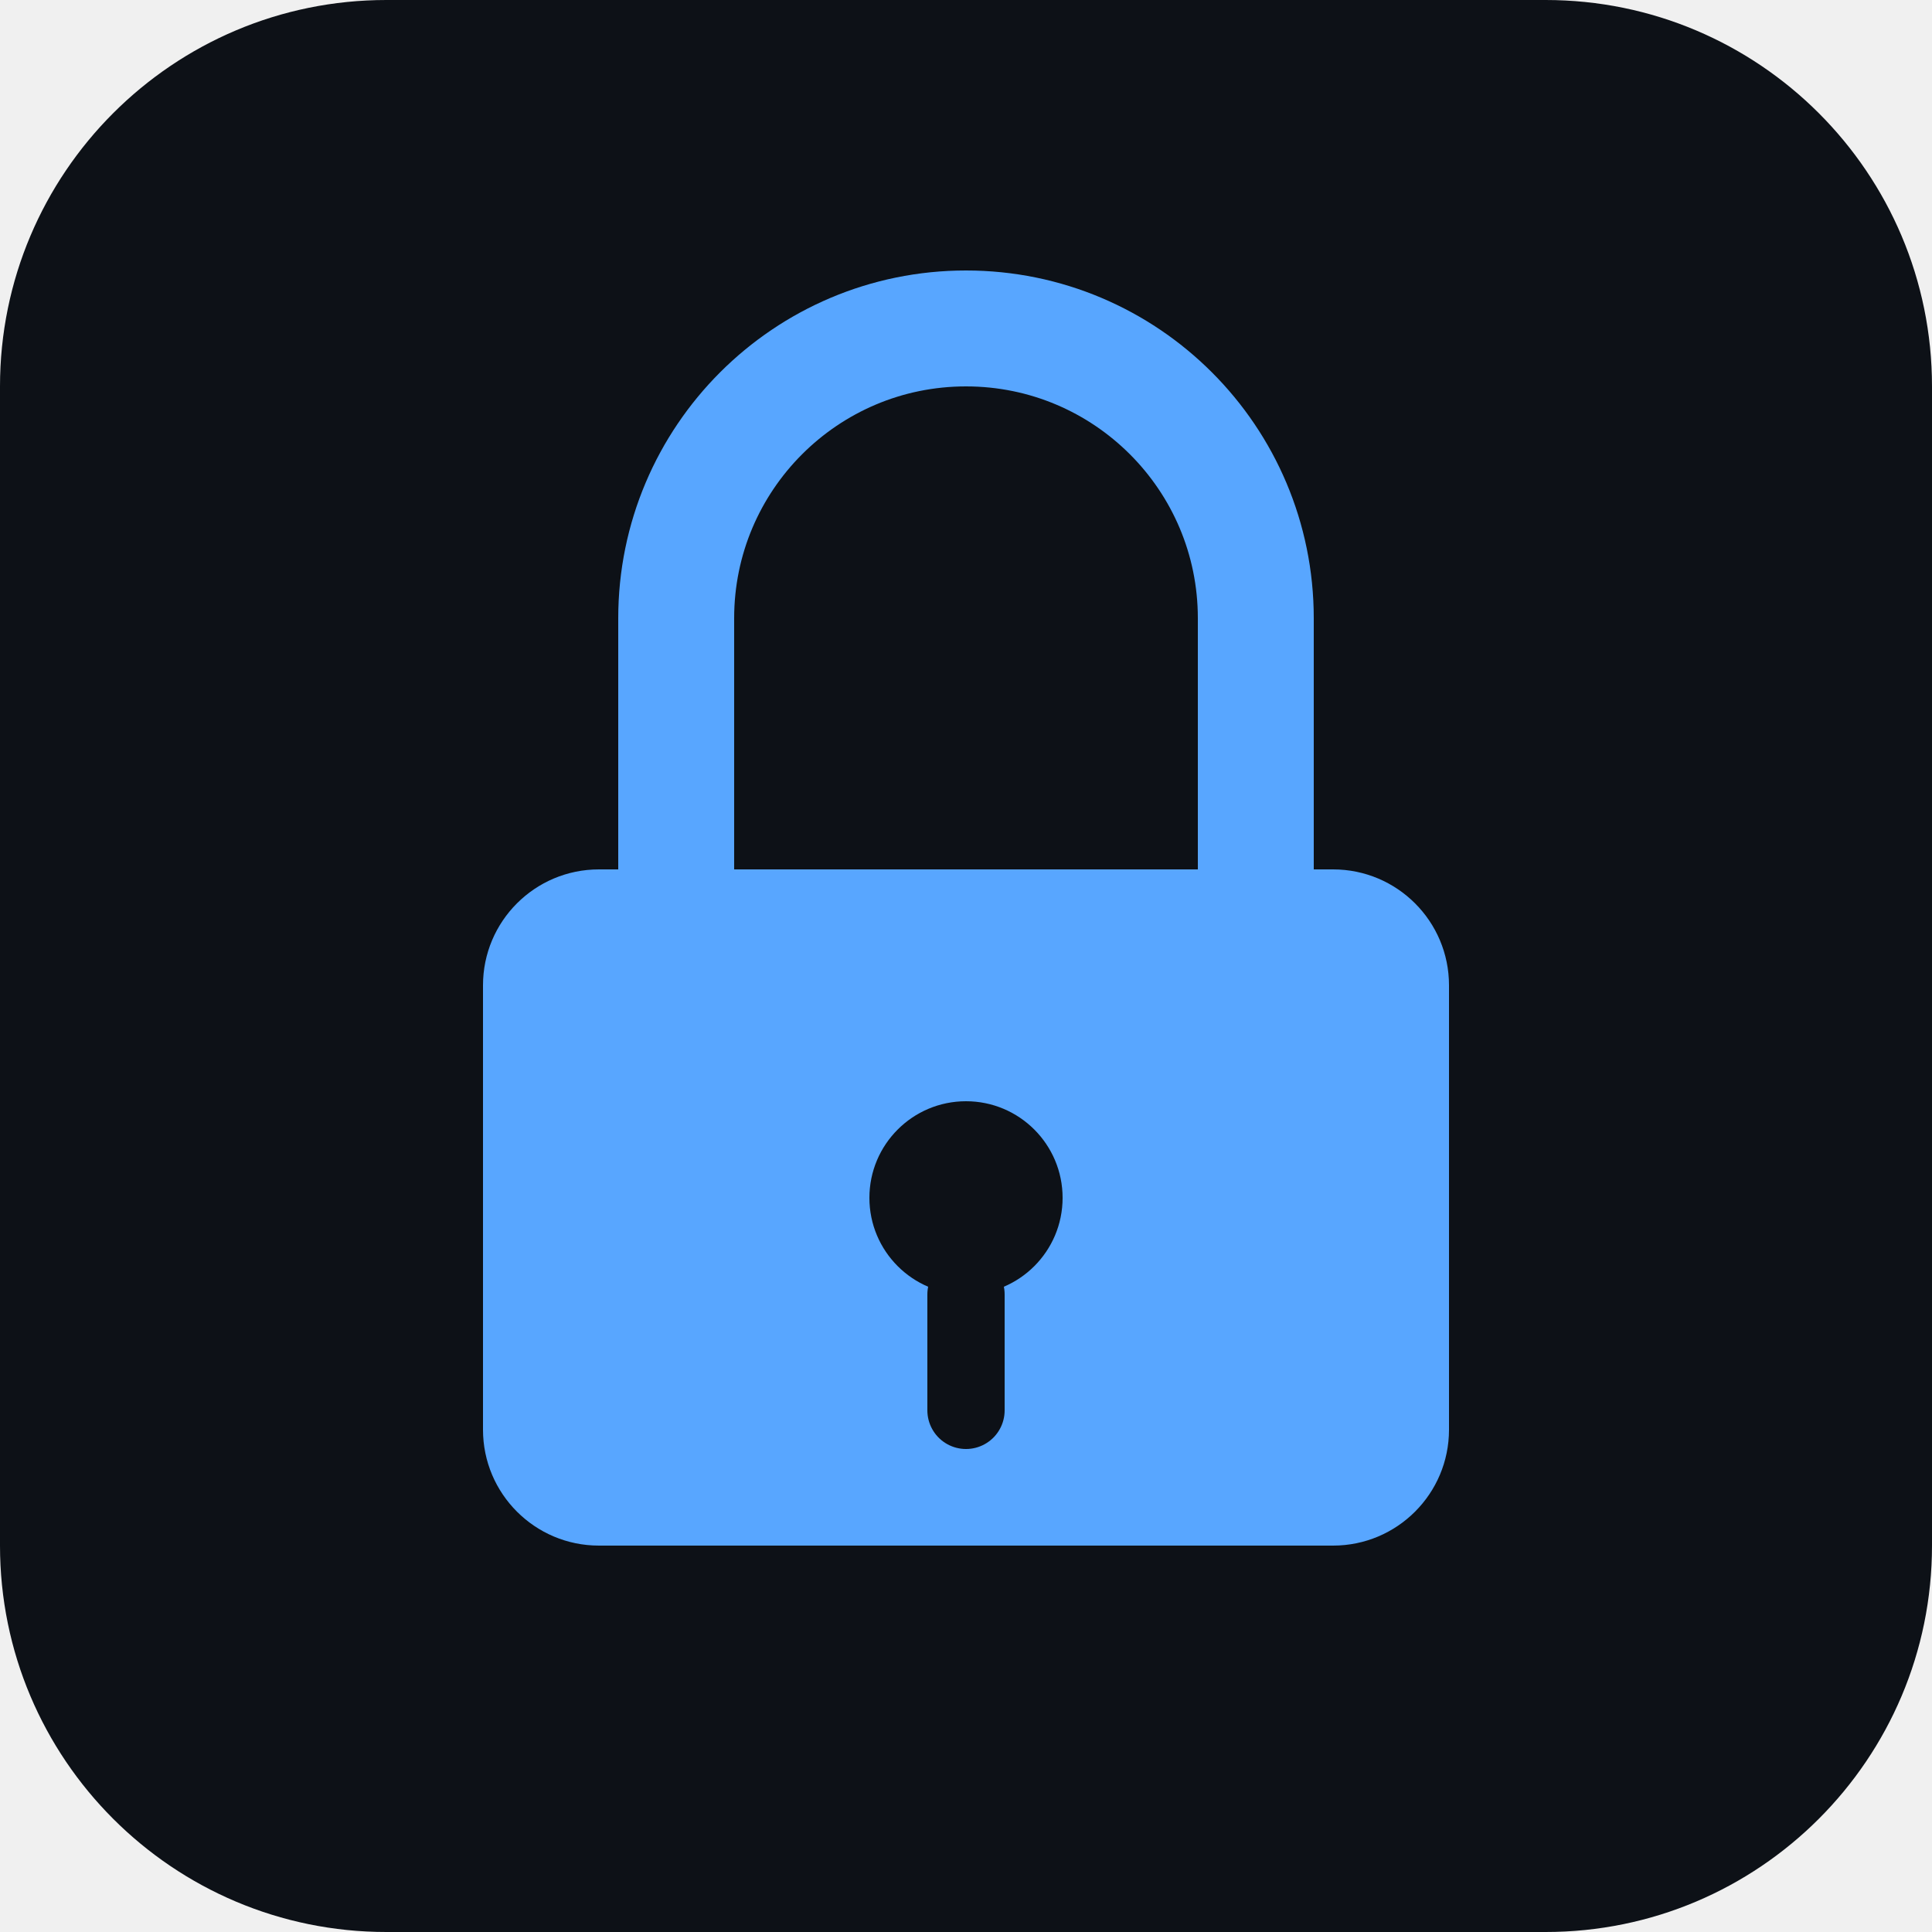
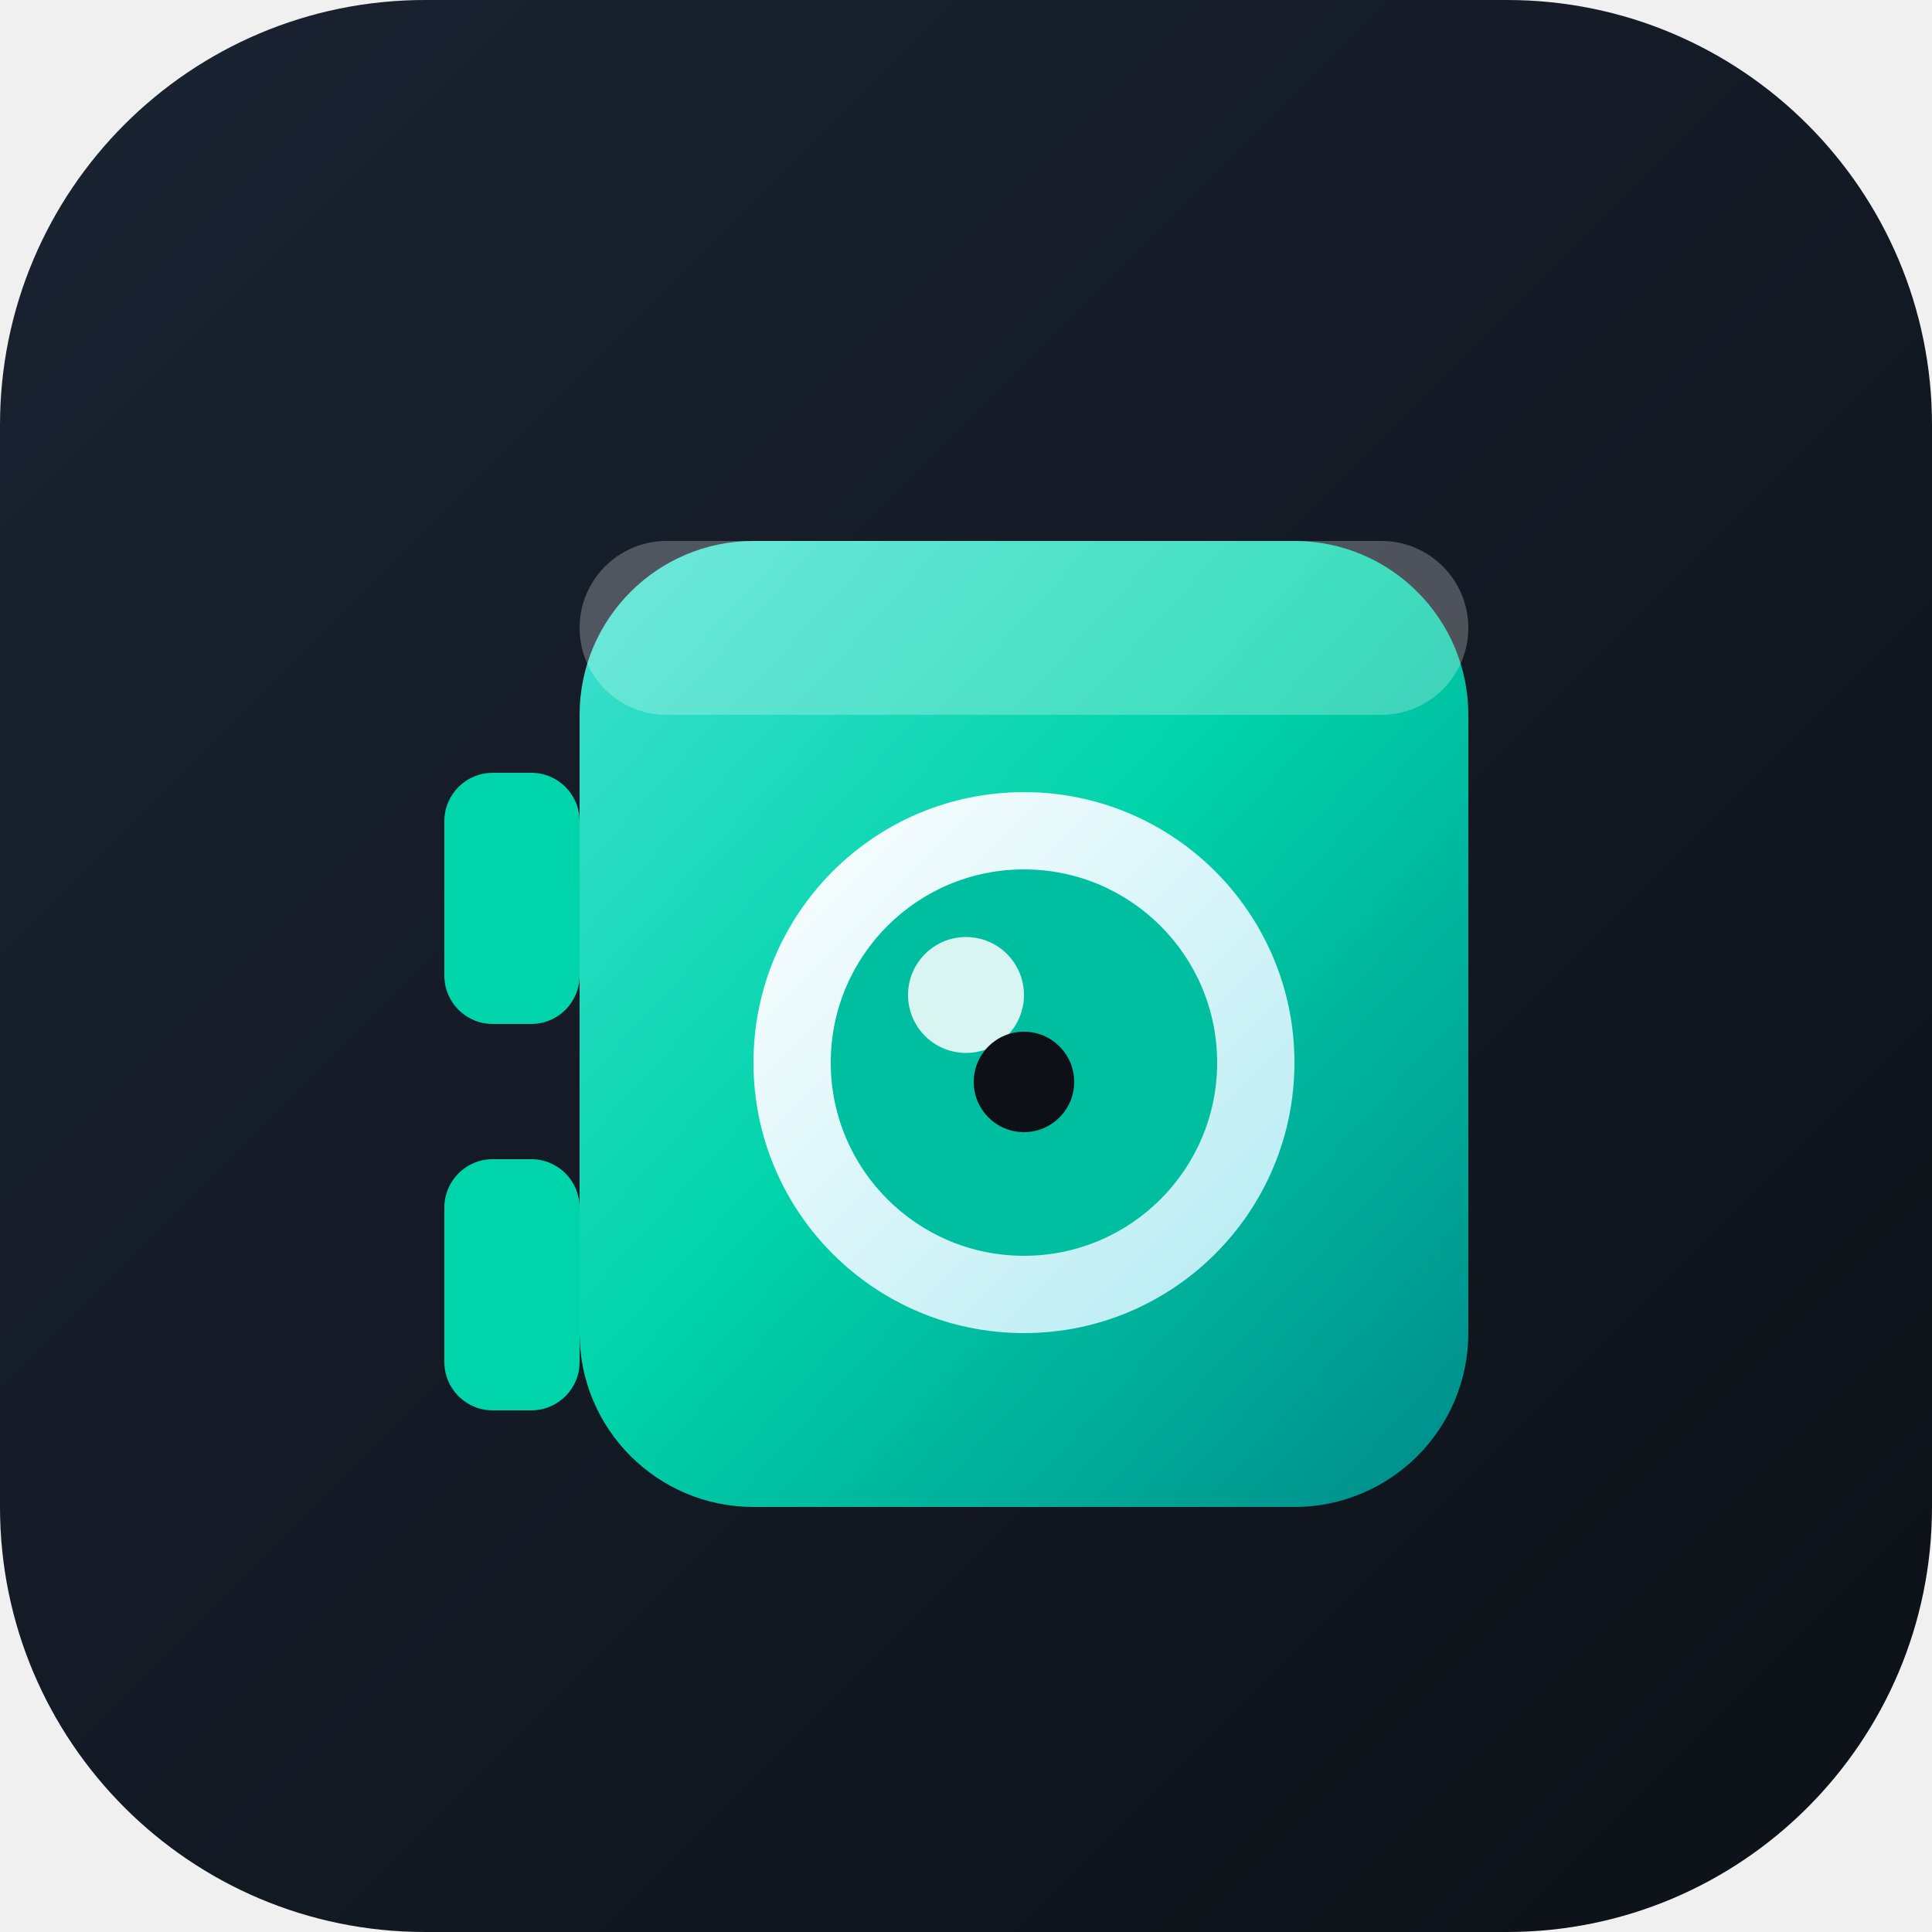
<svg xmlns="http://www.w3.org/2000/svg" viewBox="0 0 100 100">
-   <rect width="100" height="100" rx="20" fill="#0d1117" />
-   <rect x="25" y="45" width="50" height="35" rx="6" fill="#58a6ff" />
-   <path d="M35 45V32a15 15 0 0 1 30 0v13" stroke="#58a6ff" stroke-width="6" fill="none" stroke-linecap="round" />
-   <circle cx="50" cy="62" r="5" fill="#0d1117" />
-   <line x1="50" y1="67" x2="50" y2="73" stroke="#0d1117" stroke-width="4" stroke-linecap="round" />
+   <defs>
+     <linearGradient id="bg" x1="0" y1="0" x2="1" y2="1">
+       <stop offset="0" stop-color="#1a2332" />
+       <stop offset="1" stop-color="#0d1117" />
+     </linearGradient>
+     <linearGradient id="safe" x1="0" y1="0" x2="1" y2="1">
+       <stop offset="0" stop-color="#40e0d0" />
+       <stop offset="0.45" stop-color="#00d4aa" />
+       <stop offset="1" stop-color="#008b8b" />
+     </linearGradient>
+     <linearGradient id="ring" x1="0" y1="0" x2="1" y2="1">
+       <stop offset="0" stop-color="#ffffff" />
+       <stop offset="1" stop-color="#b2ebf2" />
+     </linearGradient>
+   </defs>
+   <rect width="100" height="100" rx="22" fill="url(#bg)" />
+   <rect x="23" y="40" width="7" height="13" rx="2.5" fill="#00d4aa" />
+   <rect x="23" y="60" width="7" height="13" rx="2.5" fill="#00d4aa" />
+   <rect x="30" y="28" width="46" height="50" rx="9" fill="url(#safe)" />
+   <rect x="30" y="28" width="46" height="9" rx="4.5" fill="#ffffff" opacity="0.25" />
+   <circle cx="53" cy="55" r="14" fill="url(#ring)" />
+   <circle cx="53" cy="55" r="10" fill="#00bfa0" />
+   <circle cx="50" cy="51.5" r="3" fill="#ffffff" opacity="0.85" />
+   <circle cx="53" cy="56" r="2.6" fill="#0d1117" />
</svg>
